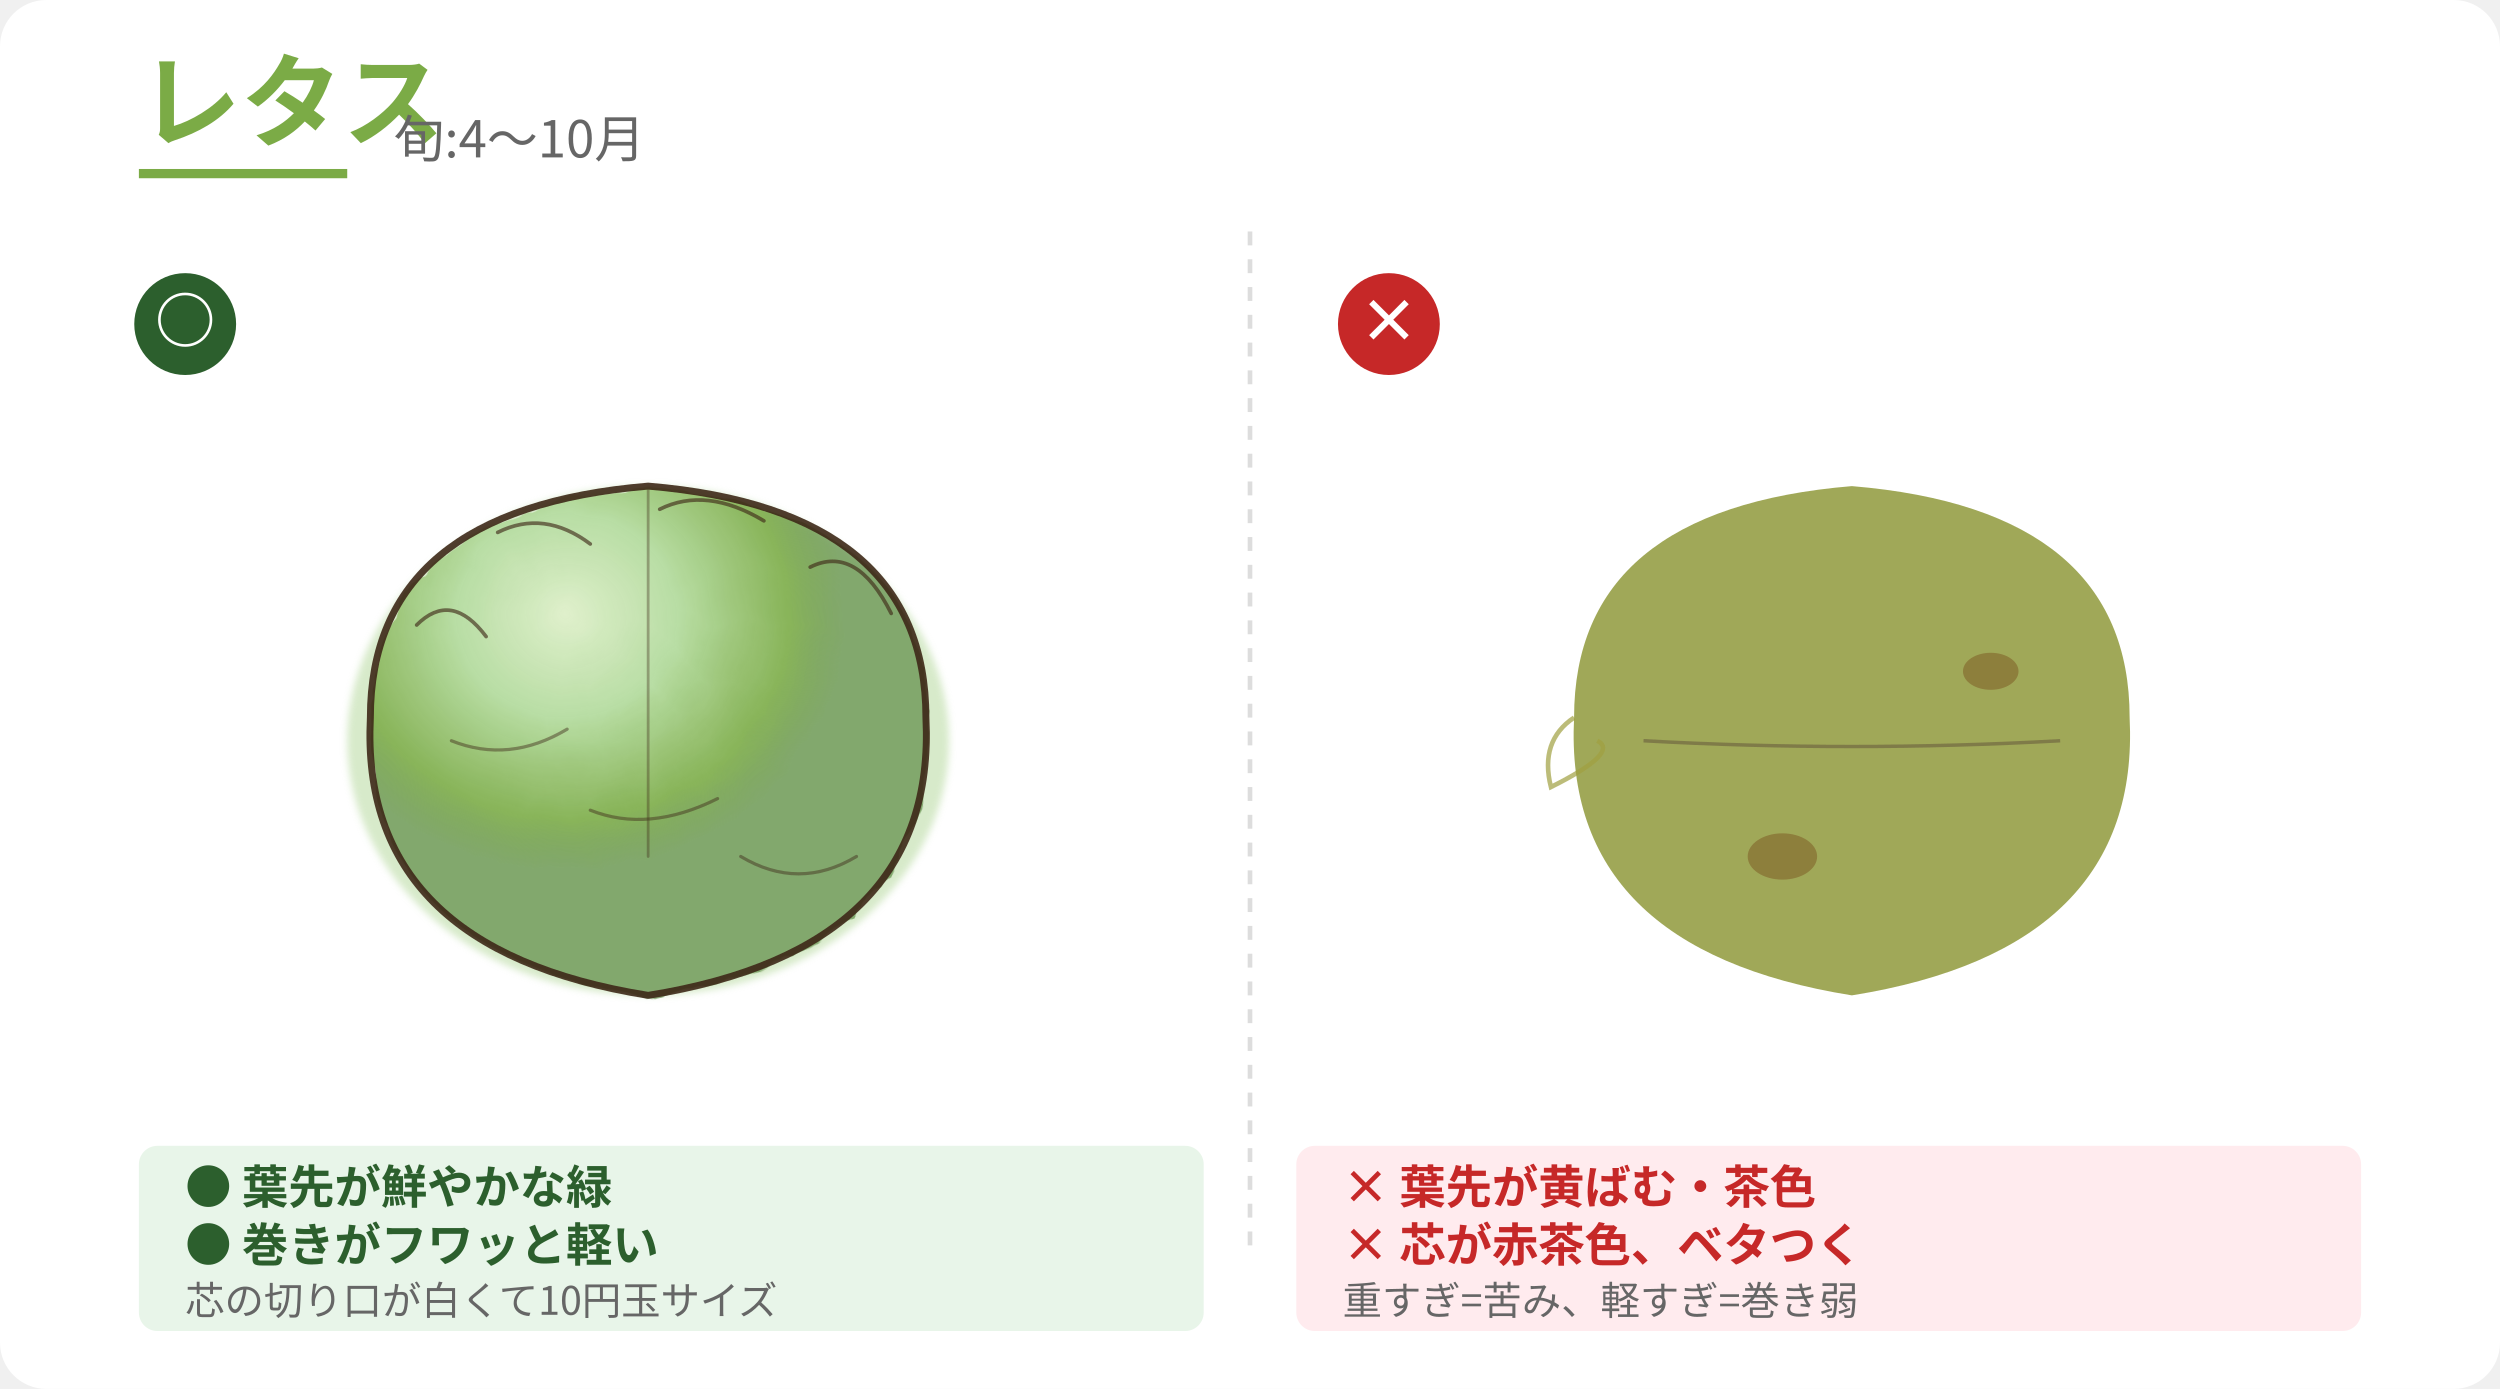
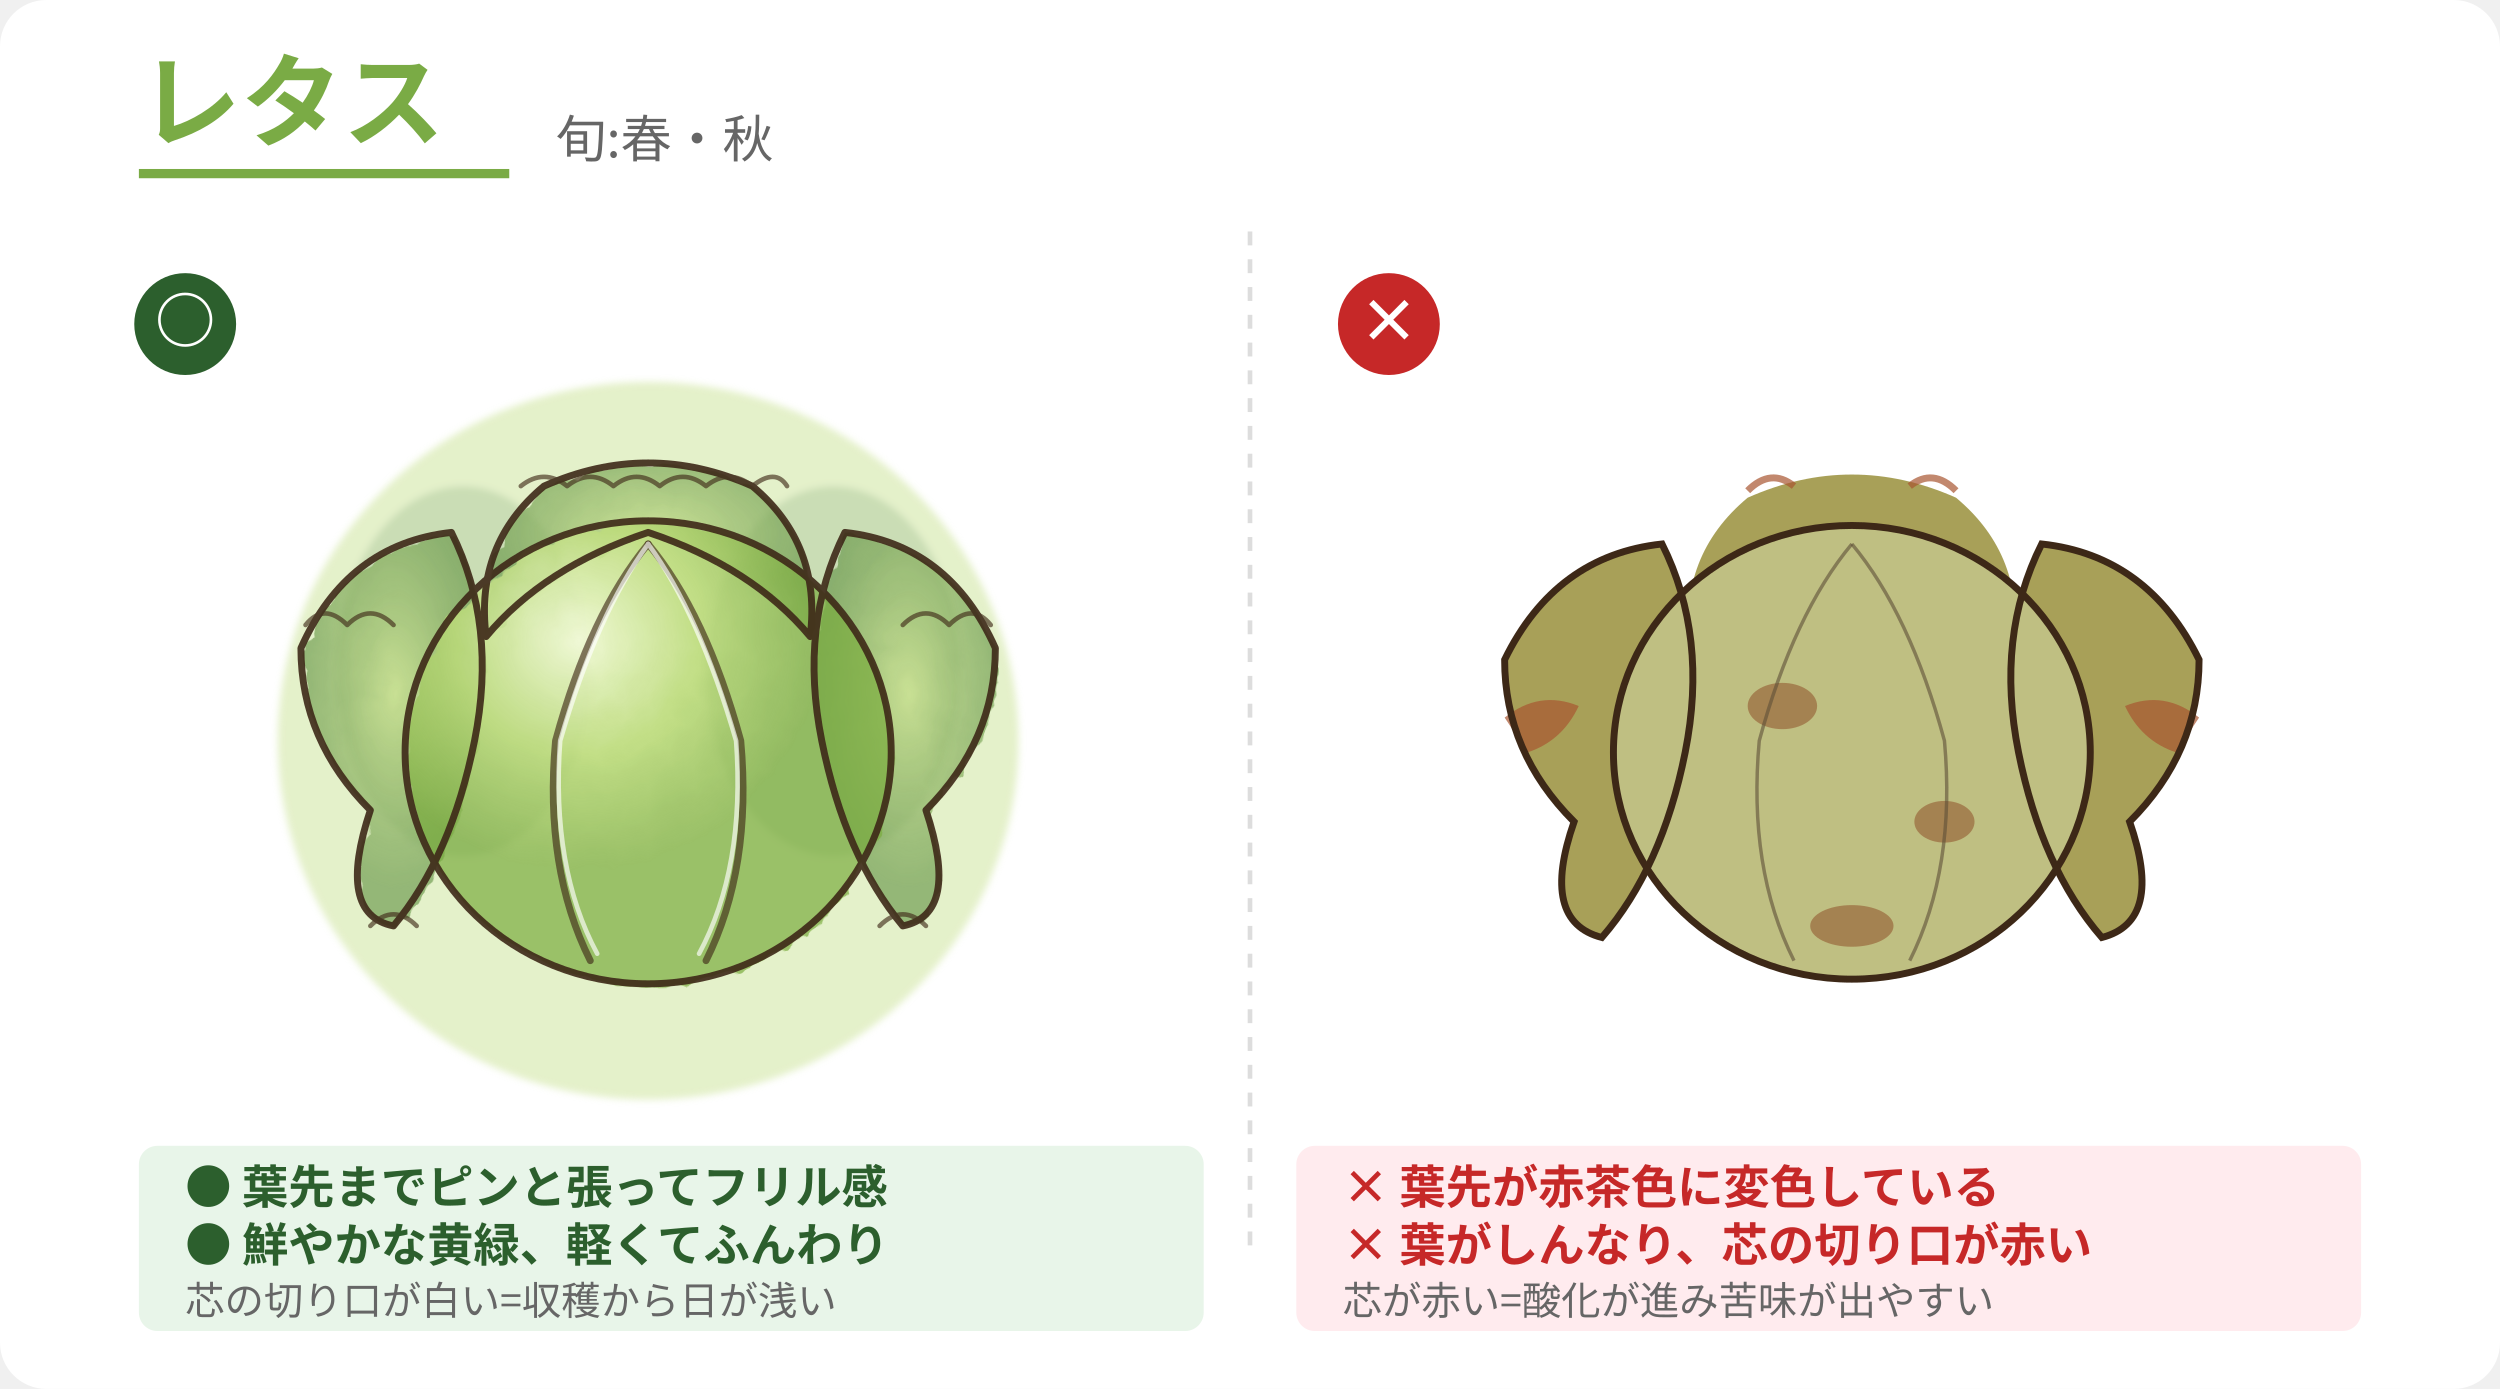
<svg xmlns="http://www.w3.org/2000/svg" viewBox="0 0 1080 600" font-family="Noto Sans CJK JP, sans-serif">
  <rect width="1080" height="600" fill="#FFFFFF" rx="20" />
-   <text x="60" y="60" font-size="44" font-weight="900" fill="#7BAB46">レタス</text>
-   <line x1="60" y1="75" x2="150" y2="75" stroke="#7BAB46" stroke-width="4" />
-   <text x="170" y="68" font-size="22" fill="#666">旬:4〜10月</text>
+   <text x="60" y="60" font-size="44" font-weight="900" fill="#7AAB45">レタス</text>
+   <line x1="60" y1="75" x2="220" y2="75" stroke="#7AAB45" stroke-width="4" />
+   <text x="240" y="68" font-size="22" fill="#666">旬:春・秋</text>
  <line x1="540" y1="100" x2="540" y2="540" stroke="#DDD" stroke-width="2" stroke-dasharray="6,6" />
  <g transform="translate(280, 320)">
    <circle cx="-200" cy="-180" r="22" fill="#2C5F2D" />
    <text x="-200" y="-172" font-size="26" font-weight="900" fill="white" text-anchor="middle">○</text>
    <defs>
      <radialGradient id="wcBodyLettuce" cx="35%" cy="25%">
-         <stop offset="0%" stop-color="#E0F0CC" stop-opacity="0.95" />
-         <stop offset="40%" stop-color="#B5DCA0" stop-opacity="0.9" />
-         <stop offset="80%" stop-color="#7BAB46" stop-opacity="0.85" />
-         <stop offset="100%" stop-color="#4A7C2E" stop-opacity="0.6" />
+         <stop offset="0%" stop-color="#F2FAD8" stop-opacity="0.95" />
+         <stop offset="50%" stop-color="#BCDB7A" stop-opacity="0.85" />
+         <stop offset="100%" stop-color="#7AAB3D" stop-opacity="0.7" />
      </radialGradient>
-       <radialGradient id="wcLeafLettuce" cx="50%" cy="20%">
-         <stop offset="0%" stop-color="#9BCB7A" stop-opacity="0.9" />
-         <stop offset="60%" stop-color="#5D8F3D" stop-opacity="0.7" />
-         <stop offset="100%" stop-color="#2C5F2D" stop-opacity="0.5" />
+       <radialGradient id="wcLeafLettuce" cx="50%" cy="40%">
+         <stop offset="0%" stop-color="#C8E18A" stop-opacity="0.9" />
+         <stop offset="100%" stop-color="#5D8F3D" stop-opacity="0.7" />
      </radialGradient>
      <filter id="wcRoughLettuce" x="-10%" y="-10%" width="120%" height="120%">
-         <feTurbulence baseFrequency="0.04" numOctaves="3" seed="53" />
-         <feDisplacementMap in="SourceGraphic" scale="4" />
+         <feTurbulence baseFrequency="0.05" numOctaves="3" seed="11" />
+         <feDisplacementMap in="SourceGraphic" scale="5" />
      </filter>
      <filter id="wcBlurLettuce">
        <feGaussianBlur stdDeviation="1.5" />
      </filter>
    </defs>
    <g filter="url(#wcBlurLettuce)" opacity="0.4">
-       <ellipse cx="0" cy="0" rx="130" ry="110" fill="#9BCB7A" />
+       <ellipse cx="0" cy="0" rx="160" ry="155" fill="#BCDB7A" />
+       <ellipse cx="-80" cy="-30" rx="55" ry="80" fill="#7AAB45" />
+       <ellipse cx="80" cy="-30" rx="55" ry="80" fill="#7AAB45" />
+     </g>
+     <g filter="url(#wcRoughLettuce)" opacity="0.85">
+       <path d="M 0 -90 Q -45 -75 -70 -45 Q -75 -85 -45 -110 Q 0 -130 45 -110 Q 75 -85 70 -45 Q 45 -75 0 -90 Z" fill="url(#wcLeafLettuce)" />
+     </g>
+     <g filter="url(#wcRoughLettuce)" opacity="0.85">
+       <path d="M -120 30 Q -150 0 -150 -40 Q -130 -85 -85 -90 Q -65 -50 -75 0 Q -85 50 -110 80 Q -135 75 -120 30 Z" fill="url(#wcLeafLettuce)" />
+     </g>
+     <g filter="url(#wcRoughLettuce)" opacity="0.85">
+       <path d="M 120 30 Q 150 0 150 -40 Q 130 -85 85 -90 Q 65 -50 75 0 Q 85 50 110 80 Q 135 75 120 30 Z" fill="url(#wcLeafLettuce)" />
    </g>
    <g filter="url(#wcRoughLettuce)">
-       <path d="M 0 -110 Q -120 -100 -120 -10 Q -125 90 0 110 Q 125 90 120 -10 Q 120 -100 0 -110 Z" fill="url(#wcBodyLettuce)" />
+       <ellipse cx="0" cy="5" rx="105" ry="100" fill="url(#wcBodyLettuce)" />
    </g>
    <g stroke="#3D2817" stroke-width="3" fill="none" stroke-linecap="round" stroke-linejoin="round" opacity="0.9">
-       <path d="M 0 -110 Q -120 -100 -120 -10 Q -125 90 0 110 Q 125 90 120 -10 Q 120 -100 0 -110 Z" />
-       <path d="M -100 -50 Q -85 -65 -70 -45" opacity="0.7" stroke-width="1.6" />
-       <path d="M -65 -90 Q -45 -100 -25 -85" opacity="0.7" stroke-width="1.6" />
-       <path d="M 5 -100 Q 25 -110 50 -95" opacity="0.7" stroke-width="1.6" />
-       <path d="M 70 -75 Q 90 -85 105 -55" opacity="0.7" stroke-width="1.6" />
-       <path d="M -85 0 Q -60 10 -35 -5" opacity="0.5" stroke-width="1.4" />
-       <path d="M -25 30 Q 0 40 30 25" opacity="0.5" stroke-width="1.4" />
-       <path d="M 40 50 Q 65 65 90 50" opacity="0.5" stroke-width="1.4" />
-       <path d="M 0 -110 L 0 50" opacity="0.4" stroke-width="1.2" />
+       <ellipse cx="0" cy="5" rx="105" ry="100" />
+       <path d="M 0 -90 Q -45 -75 -70 -45 Q -75 -85 -45 -110 Q 0 -130 45 -110 Q 75 -85 70 -45 Q 45 -75 0 -90 Z" />
+       <path d="M -55 -110 Q -45 -118 -35 -110 Q -25 -118 -15 -110 Q -5 -118 5 -110 Q 15 -118 25 -110 Q 35 -118 45 -110 Q 55 -118 60 -110" stroke-width="2" opacity="0.7" />
+       <path d="M -120 30 Q -150 0 -150 -40 Q -130 -85 -85 -90 Q -65 -50 -75 0 Q -85 50 -110 80 Q -135 75 -120 30 Z" />
+       <path d="M -148 -50 Q -140 -60 -130 -50 Q -120 -60 -110 -50" stroke-width="2" opacity="0.7" />
+       <path d="M -120 80 Q -110 70 -100 80" stroke-width="2" opacity="0.7" />
+       <path d="M 120 30 Q 150 0 150 -40 Q 130 -85 85 -90 Q 65 -50 75 0 Q 85 50 110 80 Q 135 75 120 30 Z" />
+       <path d="M 148 -50 Q 140 -60 130 -50 Q 120 -60 110 -50" stroke-width="2" opacity="0.7" />
+       <path d="M 120 80 Q 110 70 100 80" stroke-width="2" opacity="0.7" />
+       <path d="M 0 -85 Q -25 -55 -40 0 Q -45 55 -25 95" opacity="0.7" />
+       <path d="M 0 -85 Q 25 -55 40 0 Q 45 55 25 95" opacity="0.7" />
+     </g>
+     <g stroke="#FFFFFF" stroke-width="2" fill="none" stroke-linecap="round" opacity="0.65">
+       <path d="M 0 -85 Q -22 -55 -38 0 Q -42 55 -22 92" />
+       <path d="M 0 -85 Q 22 -55 38 0 Q 42 55 22 92" />
    </g>
  </g>
  <g transform="translate(800, 320)">
    <circle cx="-200" cy="-180" r="22" fill="#C62828" />
    <text x="-200" y="-172" font-size="26" font-weight="900" fill="white" text-anchor="middle">×</text>
-     <path d="M 0 -110 Q -120 -100 -120 -10 Q -125 90 0 110 Q 125 90 120 -10 Q 120 -100 0 -110 Z" fill="#A0A858" />
-     <path d="M -120 -10 Q -135 0 -130 20 Q -100 5 -110 0" stroke="#A0A040" stroke-width="2" fill="none" opacity="0.7" />
-     <ellipse cx="-30" cy="50" rx="15" ry="10" fill="#7A5520" opacity="0.5" />
-     <ellipse cx="60" cy="-30" rx="12" ry="8" fill="#7A5520" opacity="0.5" />
-     <path d="M -90 0 Q 0 5 90 0" stroke="#5D4E37" stroke-width="1.5" fill="none" opacity="0.5" />
+     <path d="M 0 -85 Q -45 -70 -70 -40 Q -75 -80 -45 -105 Q 0 -125 45 -105 Q 75 -80 70 -40 Q 45 -70 0 -85 Z" fill="#A8A058" />
+     <path d="M -45 -108 Q -35 -118 -25 -110" stroke="#A85530" stroke-width="3" fill="none" opacity="0.7" />
+     <path d="M 25 -110 Q 35 -118 45 -108" stroke="#A85530" stroke-width="3" fill="none" opacity="0.7" />
+     <path d="M -120 35 Q -150 5 -150 -35 Q -128 -80 -82 -85 Q -62 -45 -72 5 Q -82 55 -108 85 Q -135 78 -120 35 Z" fill="#A8A058" />
+     <path d="M -150 -10 Q -135 -22 -118 -15 Q -125 0 -140 5 Z" fill="#A85530" opacity="0.7" />
+     <path d="M 120 35 Q 150 5 150 -35 Q 128 -80 82 -85 Q 62 -45 72 5 Q 82 55 108 85 Q 135 78 120 35 Z" fill="#A8A058" />
+     <path d="M 150 -10 Q 135 -22 118 -15 Q 125 0 140 5 Z" fill="#A85530" opacity="0.7" />
+     <ellipse cx="0" cy="5" rx="103" ry="98" fill="#BFBF82" />
+     <ellipse cx="-30" cy="-15" rx="15" ry="10" fill="#8A4520" opacity="0.5" />
+     <ellipse cx="40" cy="35" rx="13" ry="9" fill="#8A4520" opacity="0.5" />
+     <ellipse cx="0" cy="80" rx="18" ry="9" fill="#8A4520" opacity="0.5" />
+     <path d="M 0 -85 Q -25 -55 -40 0 Q -45 55 -25 95" stroke="#5D4E37" stroke-width="1.5" fill="none" opacity="0.6" />
+     <path d="M 0 -85 Q 25 -55 40 0 Q 45 55 25 95" stroke="#5D4E37" stroke-width="1.5" fill="none" opacity="0.6" />
+     <ellipse cx="0" cy="5" rx="103" ry="98" stroke="#3D2817" stroke-width="3" fill="none" />
+     <path d="M -120 35 Q -150 5 -150 -35 Q -128 -80 -82 -85 Q -62 -45 -72 5 Q -82 55 -108 85 Q -135 78 -120 35 Z" stroke="#3D2817" stroke-width="3" fill="none" />
+     <path d="M 120 35 Q 150 5 150 -35 Q 128 -80 82 -85 Q 62 -45 72 5 Q 82 55 108 85 Q 135 78 120 35 Z" stroke="#3D2817" stroke-width="3" fill="none" />
  </g>
  <g font-size="20" fill="#333">
    <rect x="60" y="495" width="460" height="80" rx="8" fill="#E8F5E9" />
-     <text x="80" y="520" font-weight="bold" fill="#2C5F2D">● 葉先が鮮やかな緑</text>
-     <text x="80" y="545" font-weight="bold" fill="#2C5F2D">● 巻きがフワッと軽い</text>
-     <text x="80" y="568" fill="#666" font-size="17">芯の切り口が白くて10円玉サイズ</text>
+     <text x="80" y="520" font-weight="bold" fill="#2C5F2D">● 葉先までピンと張ってフリル感</text>
+     <text x="80" y="545" font-weight="bold" fill="#2C5F2D">● 鮮やかな黄緑、軽くてふんわり</text>
+     <text x="80" y="568" fill="#666" font-size="17">芯の切り口が白い=収穫から日が浅い</text>
    <rect x="560" y="495" width="460" height="80" rx="8" fill="#FFEBEE" />
-     <text x="580" y="520" font-weight="bold" fill="#C62828">× 葉先が黄ばむ・茶色</text>
-     <text x="580" y="545" font-weight="bold" fill="#C62828">× 芯が赤茶色、ベタつく</text>
-     <text x="580" y="568" fill="#666" font-size="17">重すぎ=苦み、軽すぎ=巻き弱</text>
+     <text x="580" y="520" font-weight="bold" fill="#C62828">× 葉先が赤茶色に変色している</text>
+     <text x="580" y="545" font-weight="bold" fill="#C62828">× 葉がしんなり、芯の切り口が赤い</text>
+     <text x="580" y="568" fill="#666" font-size="17">芯が赤い=酸化が進み苦味が出やすい</text>
  </g>
</svg>
